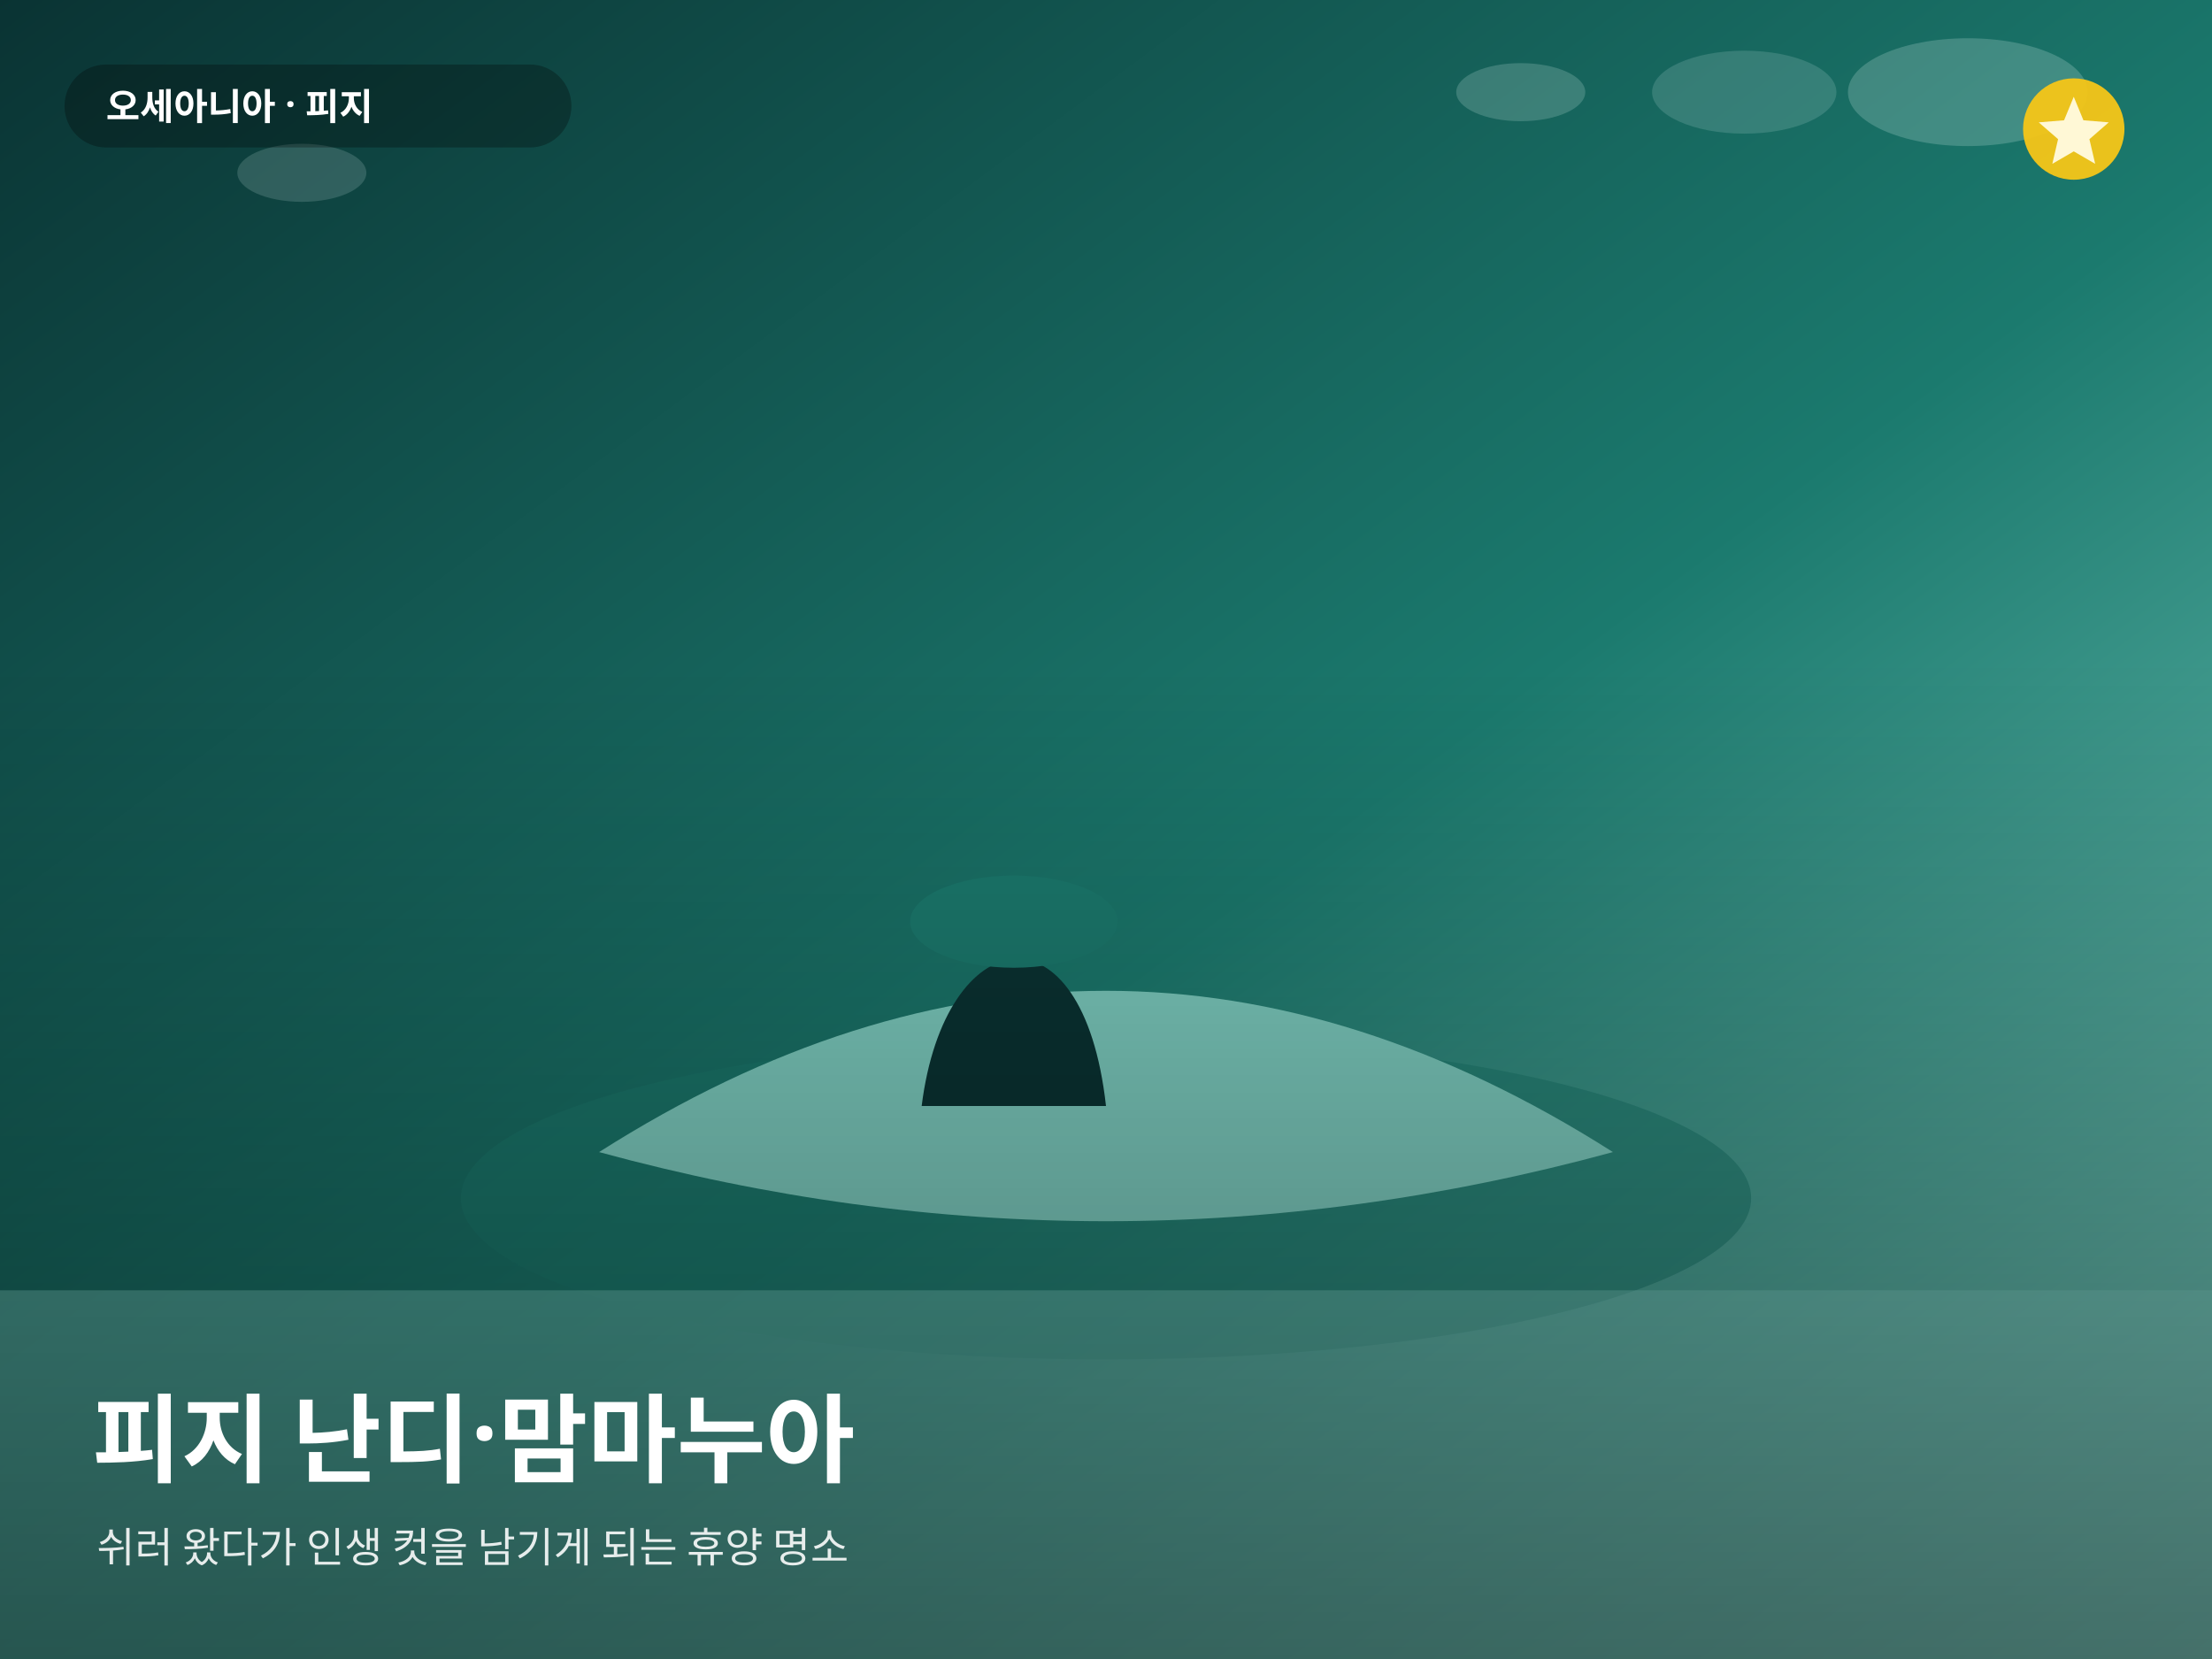
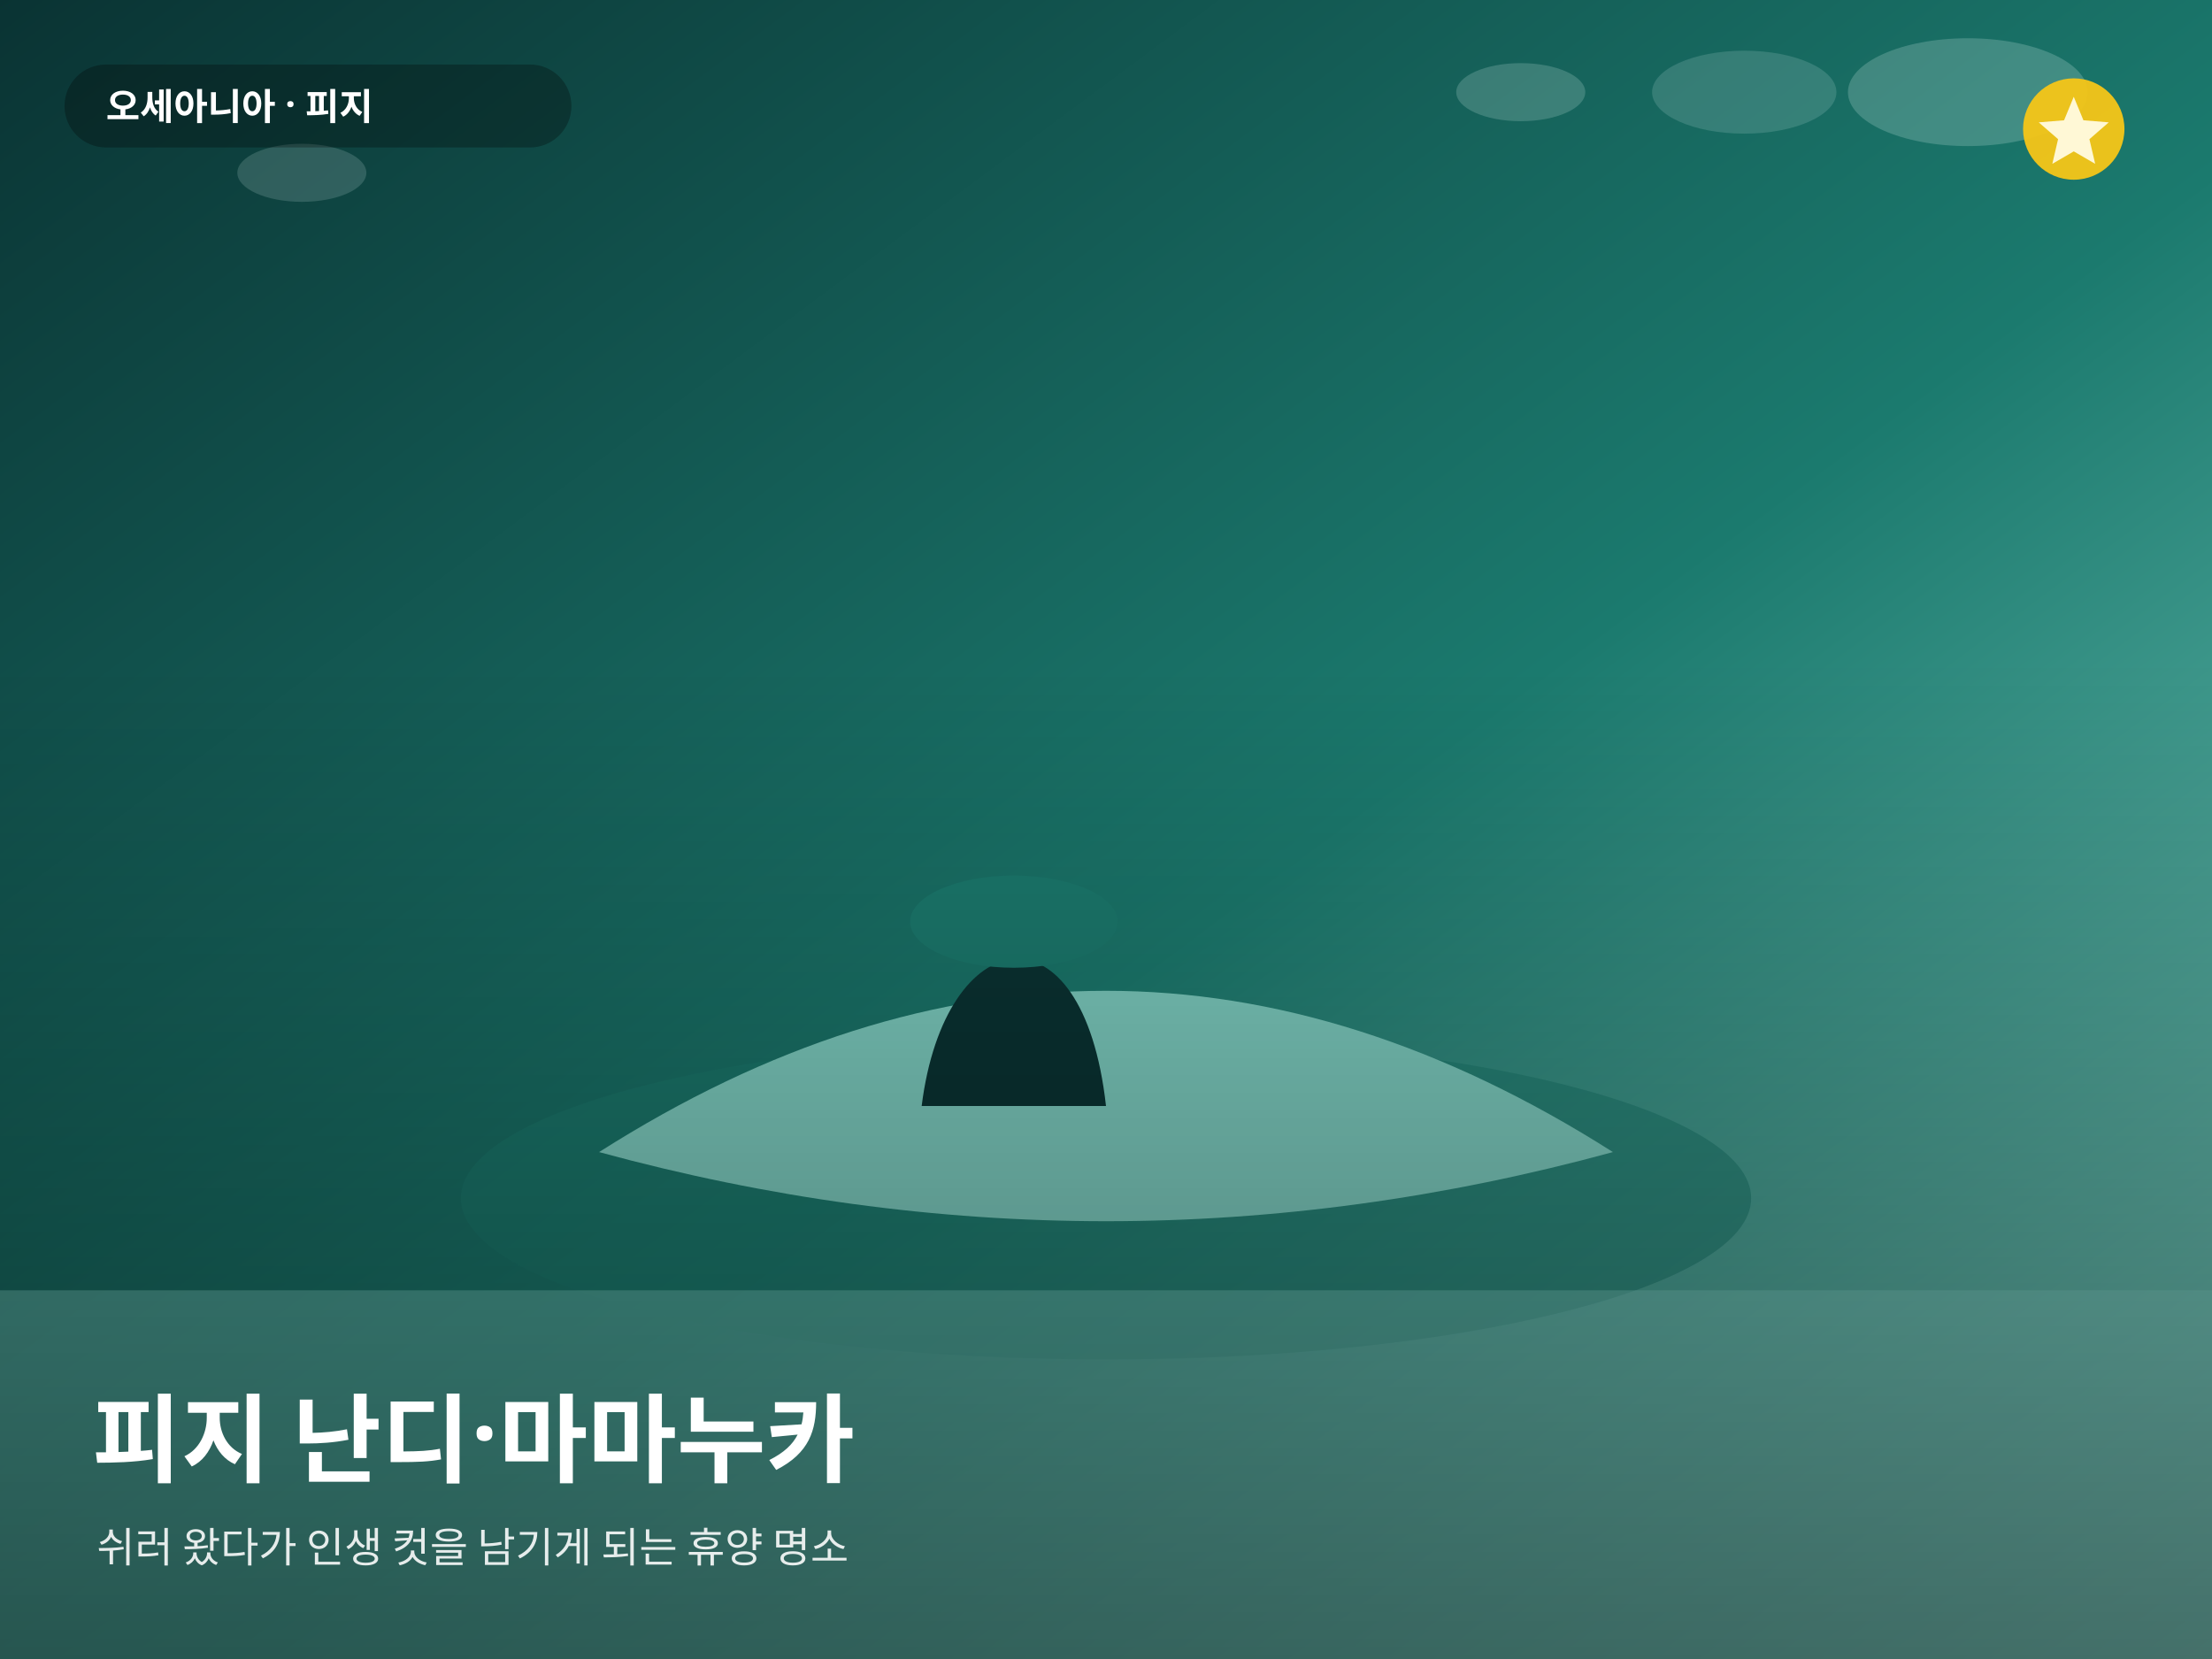
- <svg xmlns="http://www.w3.org/2000/svg" width="960" height="720" viewBox="0 0 960 720" role="img" aria-label="피지 난디·맘마누아">
+ <svg xmlns="http://www.w3.org/2000/svg" width="960" height="720" viewBox="0 0 960 720" role="img" aria-label="피지 난디·마마누카">
  <defs>
    <linearGradient id="sky" x1="0" y1="0" x2="1" y2="1">
      <stop offset="0%" stop-color="#0a3333" />
      <stop offset="55%" stop-color="#1b7a6e" />
      <stop offset="100%" stop-color="#7dcdc0" />
    </linearGradient>
    <linearGradient id="vignette" x1="0.5" y1="0" x2="0.5" y2="1">
      <stop offset="40%" stop-color="#000" stop-opacity="0" />
      <stop offset="100%" stop-color="#000" stop-opacity="0.45" />
    </linearGradient>
  </defs>
  <rect width="960" height="720" fill="url(#sky)" />
  <ellipse cx="660" cy="40" rx="28" ry="12.6" fill="#e5faf6" opacity="0.184" />
  <ellipse cx="757" cy="40" rx="40" ry="18" fill="#e5faf6" opacity="0.152" />
  <ellipse cx="854" cy="40" rx="52" ry="23.4" fill="#e5faf6" opacity="0.2" />
  <ellipse cx="131" cy="75" rx="28" ry="12.6" fill="#e5faf6" opacity="0.16" />
  <ellipse cx="480" cy="520" rx="280" ry="70" fill="#1b7a6e" opacity="0.55" />
  <path d="M260 500 Q480 360 700 500 Q480 560 260 500" fill="#7dcdc0" />
  <path d="M400 480 C410 400 470 390 480 480" fill="#0a3333" />
  <ellipse cx="440" cy="400" rx="45" ry="20" fill="#1b7a6e" />
  <rect x="0" y="560" width="960" height="160" fill="#7dcdc0" opacity="0.45" />
  <rect width="960" height="720" fill="url(#vignette)" />
  <circle cx="900" cy="56" r="22" fill="#f5c518" opacity="0.95" />
  <path d="M900 42l4.2 10.2 11 .9-8.4 7.3 2.5 10.7-9.3-5.4-9.3 5.4 2.5-10.7-8.4-7.3 11-.9z" fill="#fff8d6" />
  <rect x="28" y="28" rx="18" ry="18" width="220" height="36" fill="#000" fill-opacity="0.28" />
  <text x="46" y="52" fill="#fff" font-family="Georgia, 'Apple SD Gothic Neo', sans-serif" font-size="16" font-weight="700">오세아니아 · 피지</text>
-   <text x="40" y="640" fill="#fff" font-family="Georgia, 'Apple SD Gothic Neo', serif" font-size="42" font-weight="700">피지 난디·맘마누아</text>
+   <text x="40" y="640" fill="#fff" font-family="Georgia, 'Apple SD Gothic Neo', serif" font-size="42" font-weight="700">피지 난디·마마누카</text>
  <text x="42" y="678" fill="#fff" fill-opacity="0.88" font-family="system-ui, sans-serif" font-size="18">쉬러 왔다가 인생 컷을 남기게 되는 휴양 명소</text>
</svg>
